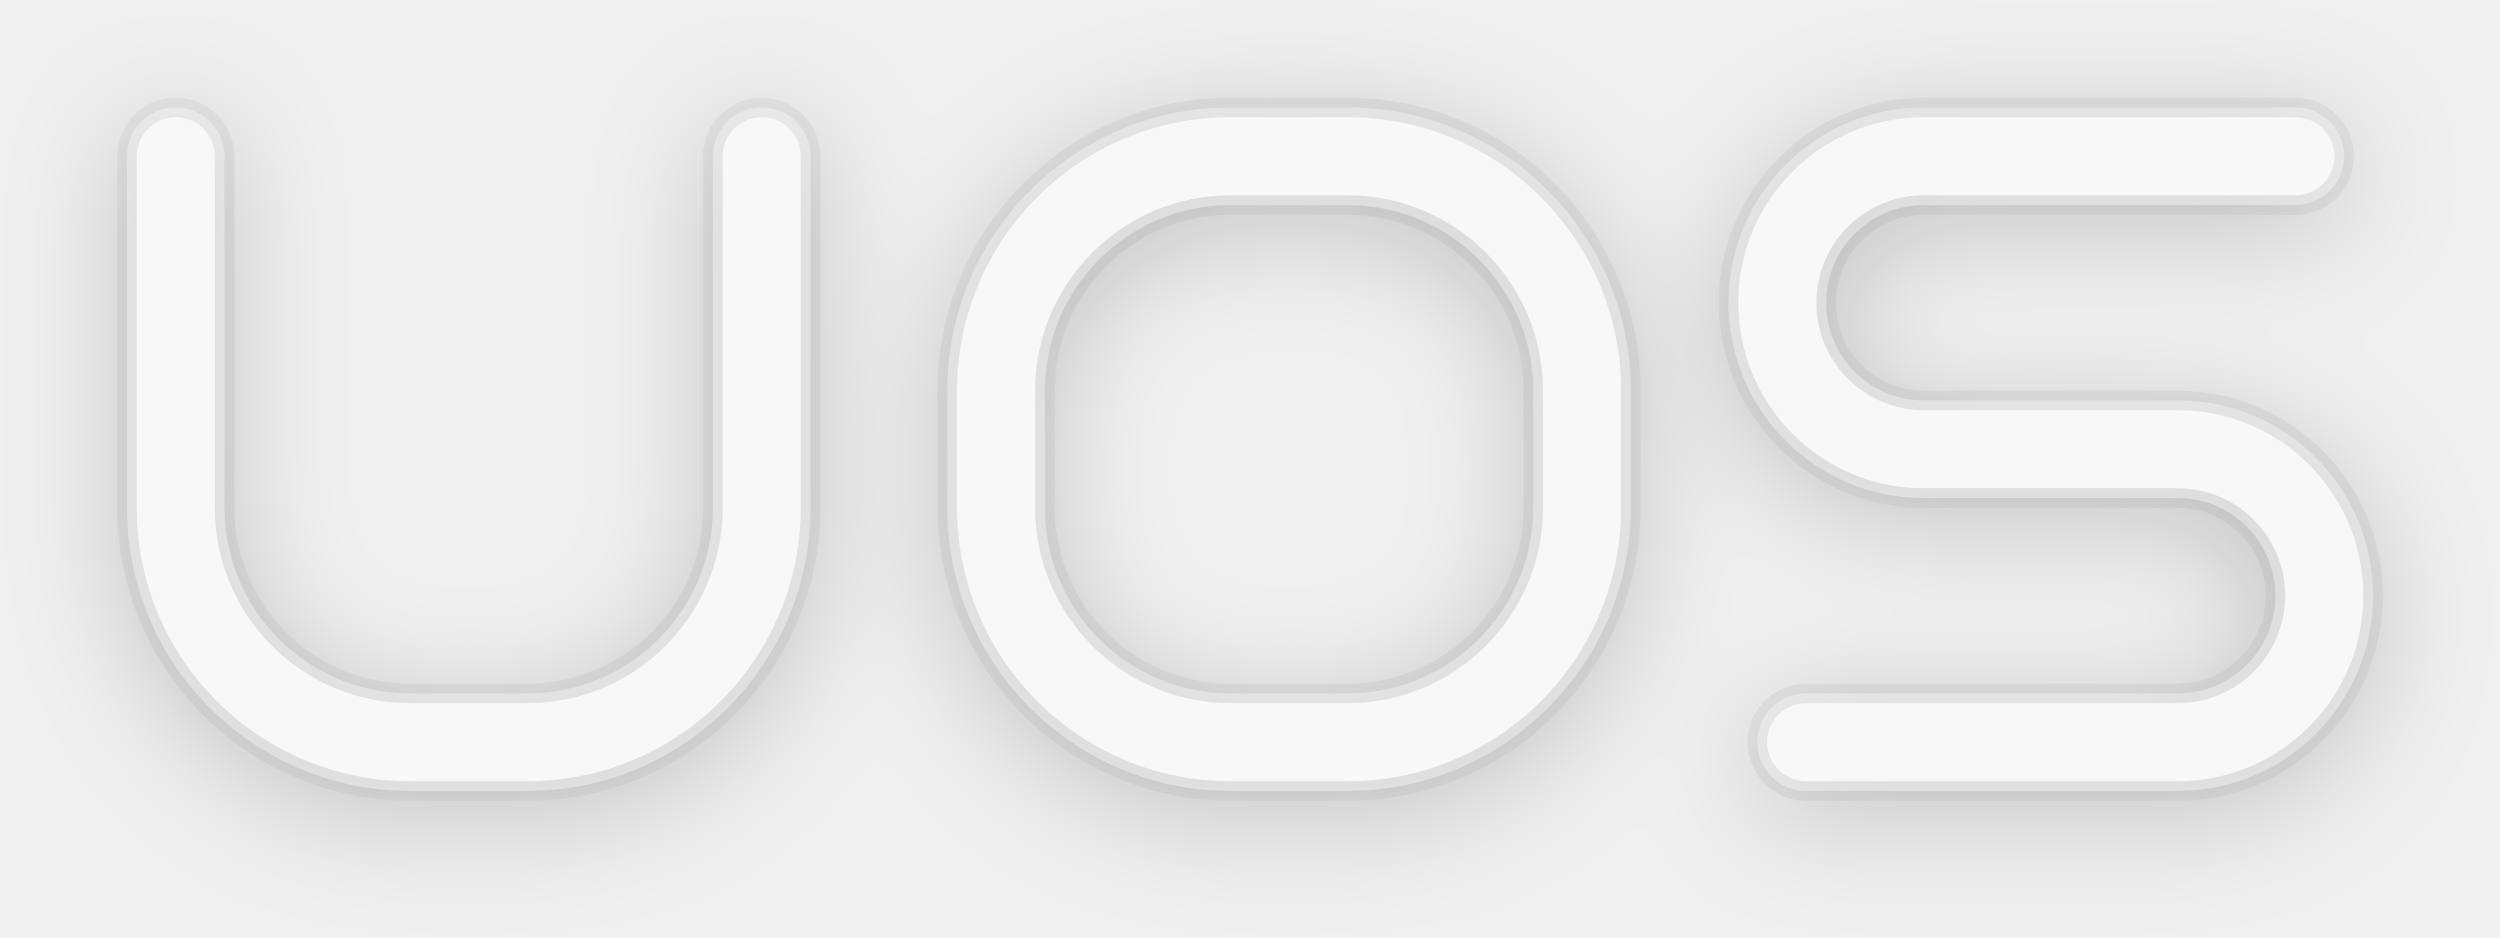
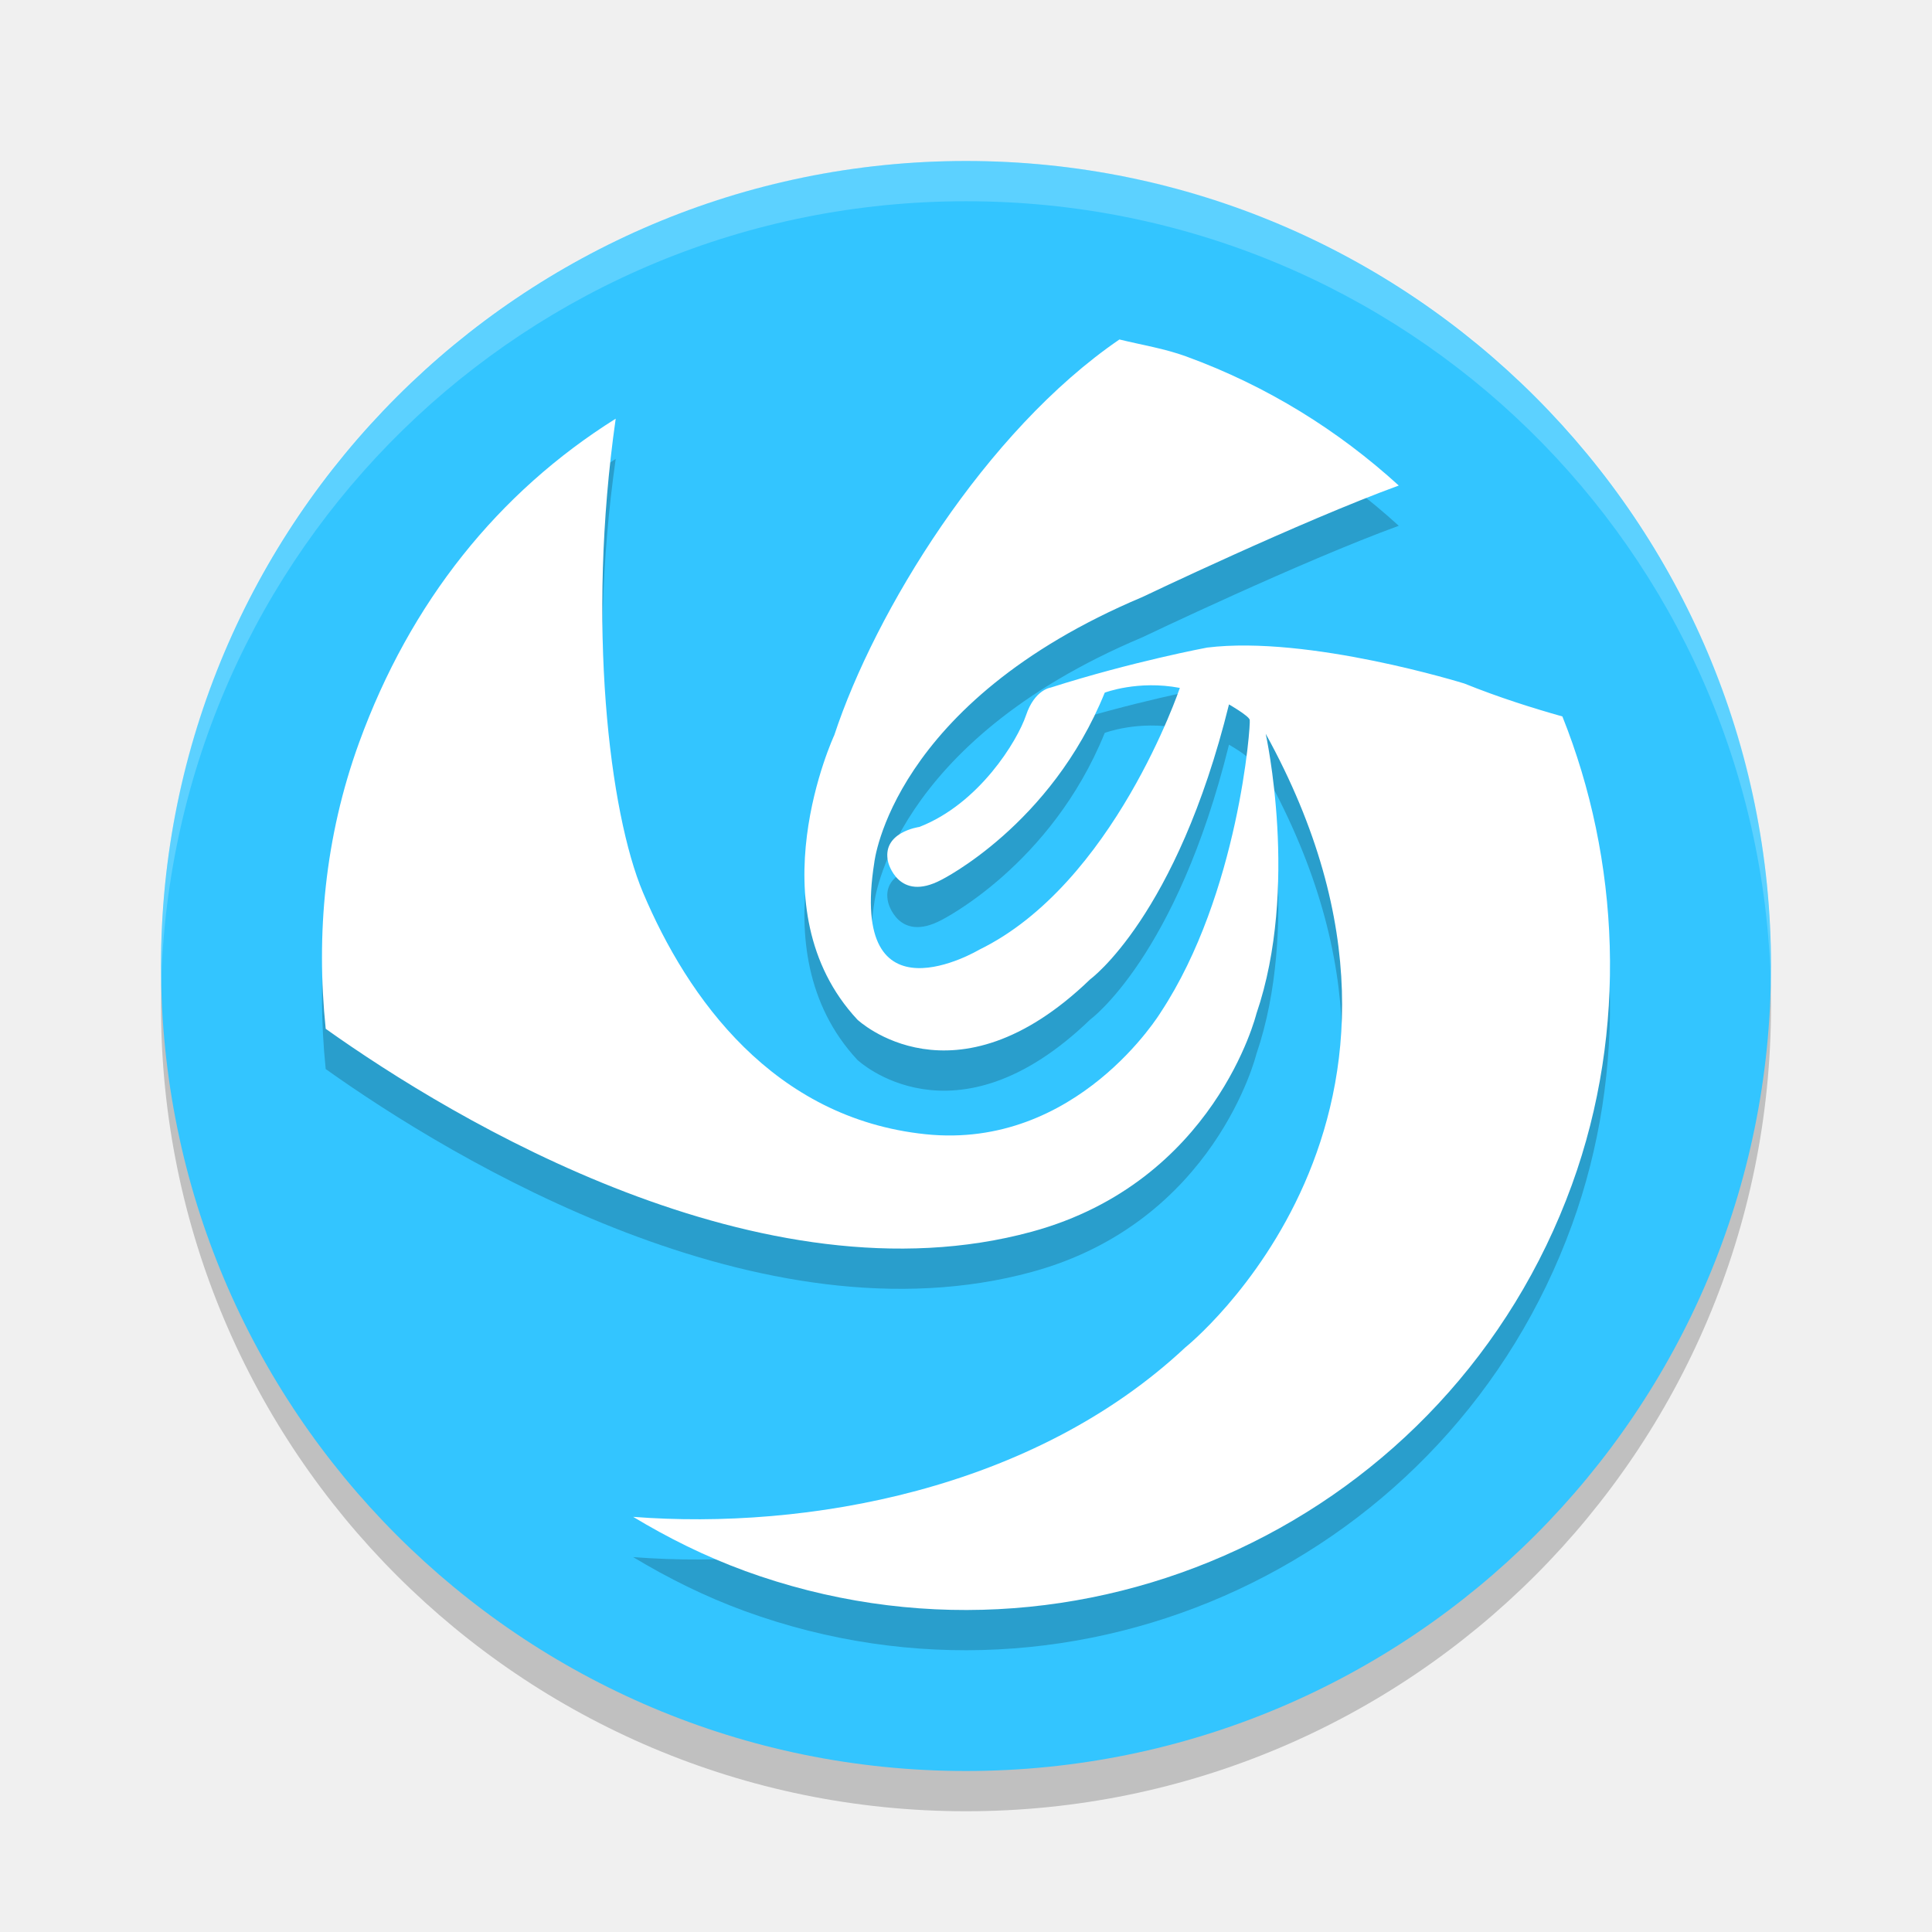
- <svg xmlns="http://www.w3.org/2000/svg" xmlns:xlink="http://www.w3.org/1999/xlink" width="128" height="48" viewBox="0 0 128 48">
-   <defs>
-     <path id="uos_logo_login-b" d="M32,0 C33.054,0 33.918,0.816 33.995,1.851 L34,2 L34,20 C34,27.628 27.9,33.83 20.313,33.997 L20,34 L14,34 C6.372,34 0.17,27.9 0.003,20.313 L0,20 L0,2 C0,0.895 0.895,0 2,0 C3.054,0 3.918,0.816 3.995,1.851 L4,2 L4,20 C4,25.429 8.327,29.848 13.72,29.996 L14,30 L20,30 C25.429,30 29.848,25.673 29.996,20.28 L30,20 L30,2 C30,0.895 30.895,0 32,0 Z M62,0 C69.732,0 76,6.268 76,14 L76,20 C76,27.732 69.732,34 62,34 L56,34 C48.268,34 42,27.732 42,20 L42,14 C42,6.268 48.268,0 56,0 L62,0 Z M110.526,0 C111.631,0 112.526,0.895 112.526,2 C112.526,3.105 111.631,4 110.526,4 L110.526,4 L91.5,4 C88.462,4 86,6.462 86,9.5 C86,12.538 88.462,15 91.5,15 L91.5,15 L104.5,15 C109.747,15 114,19.253 114,24.5 C114,29.747 109.747,34 104.5,34 L104.5,34 L85.474,34 C84.369,34 83.474,33.105 83.474,32 C83.474,30.895 84.369,30 85.474,30 L85.474,30 L104.5,30 C107.538,30 110,27.538 110,24.5 C110,21.462 107.538,19 104.5,19 L104.5,19 L91.5,19 C86.253,19 82,14.747 82,9.5 C82,4.253 86.253,0 91.5,0 L91.5,0 Z M62,4 L56,4 C50.477,4 46,8.477 46,14 L46,20 C46,25.523 50.477,30 56,30 L62,30 C67.523,30 72,25.523 72,20 L72,14 C72,8.477 67.523,4 62,4 Z" />
-     <filter id="uos_logo_login-a" width="118.4%" height="161.8%" x="-9.2%" y="-27.9%" filterUnits="objectBoundingBox">
-       <feMorphology in="SourceAlpha" operator="dilate" radius="1" result="shadowSpreadOuter1" />
-       <feOffset dy="1" in="shadowSpreadOuter1" result="shadowOffsetOuter1" />
-       <feGaussianBlur in="shadowOffsetOuter1" result="shadowBlurOuter1" stdDeviation="3" />
-       <feComposite in="shadowBlurOuter1" in2="SourceAlpha" operator="out" result="shadowBlurOuter1" />
-       <feColorMatrix in="shadowBlurOuter1" values="0 0 0 0 0   0 0 0 0 0   0 0 0 0 0  0 0 0 0.2 0" />
-     </filter>
-   </defs>
-   <g fill="none" transform="translate(7 6)">
-     <use fill="#000" filter="url(#uos_logo_login-a)" xlink:href="#uos_logo_login-b" />
-     <path fill="#FFF" fill-opacity=".5" fill-rule="evenodd" stroke="#000" stroke-opacity=".05" d="M32,-0.5 C33.311,-0.5 34.397,0.513 34.494,1.832 L34.5,2 L34.5,20 C34.5,27.888 28.195,34.324 20.318,34.497 L20,34.5 L14,34.5 C6.112,34.5 -0.324,28.195 -0.497,20.318 L-0.5,20 L-0.5,2 C-0.5,0.619 0.619,-0.5 2,-0.5 C3.311,-0.5 4.397,0.513 4.494,1.832 L4.5,2 L4.5,20 C4.5,25.148 8.6,29.355 13.727,29.496 L14,29.5 L20,29.5 C25.148,29.5 29.355,25.4 29.496,20.273 L29.5,20 L29.5,2 C29.5,0.619 30.619,-0.5 32,-0.5 Z M62,-0.5 C70.008,-0.5 76.5,5.992 76.5,14 L76.5,20 C76.5,28.008 70.008,34.5 62,34.5 L56,34.5 C47.992,34.5 41.5,28.008 41.5,20 L41.5,14 C41.5,5.992 47.992,-0.5 56,-0.5 L62,-0.5 Z M110.526,-0.5 C111.907,-0.5 113.026,0.619 113.026,2 C113.026,3.381 111.907,4.5 110.526,4.5 L91.5,4.5 C88.739,4.5 86.5,6.739 86.5,9.5 C86.5,12.261 88.739,14.5 91.5,14.5 L104.5,14.5 C110.023,14.5 114.5,18.977 114.5,24.5 C114.5,30.023 110.023,34.5 104.5,34.5 L85.474,34.5 C84.093,34.5 82.974,33.381 82.974,32 C82.974,30.619 84.093,29.5 85.474,29.5 L104.5,29.5 C107.261,29.5 109.5,27.261 109.5,24.5 C109.5,21.739 107.261,19.5 104.5,19.5 L91.5,19.5 C85.977,19.5 81.5,15.023 81.5,9.5 C81.5,3.977 85.977,-0.5 91.5,-0.5 L110.526,-0.5 Z M62,4.5 L56,4.5 C50.753,4.5 46.5,8.753 46.5,14 L46.5,20 C46.5,25.247 50.753,29.5 56,29.5 L62,29.5 C67.247,29.5 71.5,25.247 71.5,20 L71.5,14 C71.5,8.753 67.247,4.5 62,4.5 Z" />
-   </g>
+ <svg xmlns="http://www.w3.org/2000/svg" width="48" height="48" version="1">
+   <path style="opacity:0.2" d="M 44,25 A 20,20 0 0 1 24,45 20,20 0 0 1 4,25 20,20 0 0 1 24,5 20,20 0 0 1 44,25 Z" />
+   <path style="fill:#33c5ff" d="m44 24a20 20 0 0 1 -20 20 20 20 0 0 1 -20 -20 20 20 0 0 1 20 -20 20 20 0 0 1 20 20z" />
+   <path fill="#fff" style="opacity:0.2" d="m24 4c-11.079 0-19.998 8.92-19.998 20 0 0.168-0.004 0.333 0 0.5 0.264-10.846 9.087-19.5 19.998-19.5s19.734 8.654 19.998 19.5c0.004-0.167 0-0.332 0-0.5 0-11.08-8.919-20-19.998-20z" />
+   <path style="opacity:0.2;fill-rule:evenodd" d="m 18.503,40.027 c -0.985,-0.36 -1.905,-0.818 -2.772,-1.341 4.307,0.331 9.927,-0.662 13.717,-4.209 0,0 7.225,-5.773 1.998,-15.247 0,0 0.843,3.818 -0.232,6.959 0,0 -1.025,4.171 -5.578,5.412 C 18.929,33.429 11.287,28.834 8.092,26.56 7.852,24.222 8.066,21.806 8.922,19.449 c 1.27,-3.492 3.458,-6.217 6.375,-8.047 -0.729,5.102 -0.153,9.8 0.676,11.767 1.112,2.638 3.245,5.615 7.017,6.01 3.771,0.396 5.851,-3.033 5.851,-3.033 1.935,-2.94 2.237,-7.161 2.208,-7.263 -0.029,-0.103 -0.515,-0.382 -0.515,-0.382 -1.302,5.269 -3.449,6.83 -3.449,6.83 -3.385,3.268 -5.783,1.002 -5.783,1.002 C 18.723,23.564 20.728,19.264 20.728,19.264 c 1.009,-3.065 3.751,-7.55 7.084,-9.83 0.555,0.137 1.114,0.223 1.662,0.423 2.017,0.736 3.784,1.844 5.278,3.206 -2.437,0.89 -6.372,2.771 -6.372,2.771 -6.238,2.627 -6.659,6.6 -6.659,6.6 -0.645,4.096 2.604,2.163 2.604,2.163 3.345,-1.629 4.988,-6.506 4.988,-6.506 -1.044,-0.199 -1.866,0.118 -1.866,0.118 -1.335,3.295 -4.059,4.65 -4.059,4.65 -1.072,0.568 -1.321,-0.435 -1.321,-0.435 -0.181,-0.751 0.775,-0.879 0.775,-0.879 1.484,-0.577 2.433,-2.136 2.649,-2.773 0.214,-0.639 0.612,-0.689 0.612,-0.689 2.034,-0.649 3.888,-0.994 3.888,-0.994 2.525,-0.311 6.39,0.893 6.39,0.893 0.867,0.349 1.698,0.61 2.436,0.818 1.417,3.539 1.641,7.77 0.237,11.634 C 36.027,38.764 26.825,43.06 18.503,40.027 Z" />
+   <path style="fill:#ffffff;fill-rule:evenodd" d="m 18.503,39.027 c -0.985,-0.36 -1.905,-0.818 -2.772,-1.341 4.307,0.331 9.927,-0.662 13.717,-4.209 0,0 7.225,-5.773 1.998,-15.247 0,0 0.843,3.818 -0.232,6.959 0,0 -1.025,4.171 -5.578,5.412 -6.707,1.828 -14.35,-2.767 -17.544,-5.041 -0.241,-2.338 -0.027,-4.754 0.83,-7.111 1.27,-3.492 3.458,-6.217 6.375,-8.047 -0.729,5.102 -0.153,9.8 0.676,11.767 1.112,2.638 3.245,5.615 7.017,6.01 3.771,0.396 5.851,-3.033 5.851,-3.033 1.935,-2.94 2.237,-7.161 2.208,-7.263 -0.029,-0.103 -0.515,-0.382 -0.515,-0.382 -1.302,5.269 -3.449,6.83 -3.449,6.83 -3.385,3.268 -5.783,1.002 -5.783,1.002 C 18.723,22.564 20.728,18.264 20.728,18.264 c 1.009,-3.065 3.751,-7.55 7.084,-9.83 0.555,0.137 1.114,0.223 1.662,0.423 2.017,0.736 3.784,1.844 5.278,3.206 -2.437,0.89 -6.372,2.771 -6.372,2.771 -6.238,2.627 -6.659,6.6 -6.659,6.6 -0.645,4.096 2.604,2.163 2.604,2.163 3.345,-1.629 4.988,-6.506 4.988,-6.506 -1.044,-0.199 -1.866,0.118 -1.866,0.118 -1.335,3.295 -4.059,4.65 -4.059,4.65 -1.072,0.568 -1.321,-0.435 -1.321,-0.435 -0.181,-0.751 0.775,-0.879 0.775,-0.879 1.484,-0.577 2.433,-2.136 2.649,-2.773 0.214,-0.639 0.612,-0.689 0.612,-0.689 2.034,-0.649 3.888,-0.994 3.888,-0.994 2.525,-0.311 6.39,0.893 6.39,0.893 0.867,0.349 1.698,0.61 2.436,0.818 1.417,3.539 1.641,7.77 0.237,11.634 -3.027,8.33 -12.228,12.626 -20.551,9.594 z" />
</svg>
